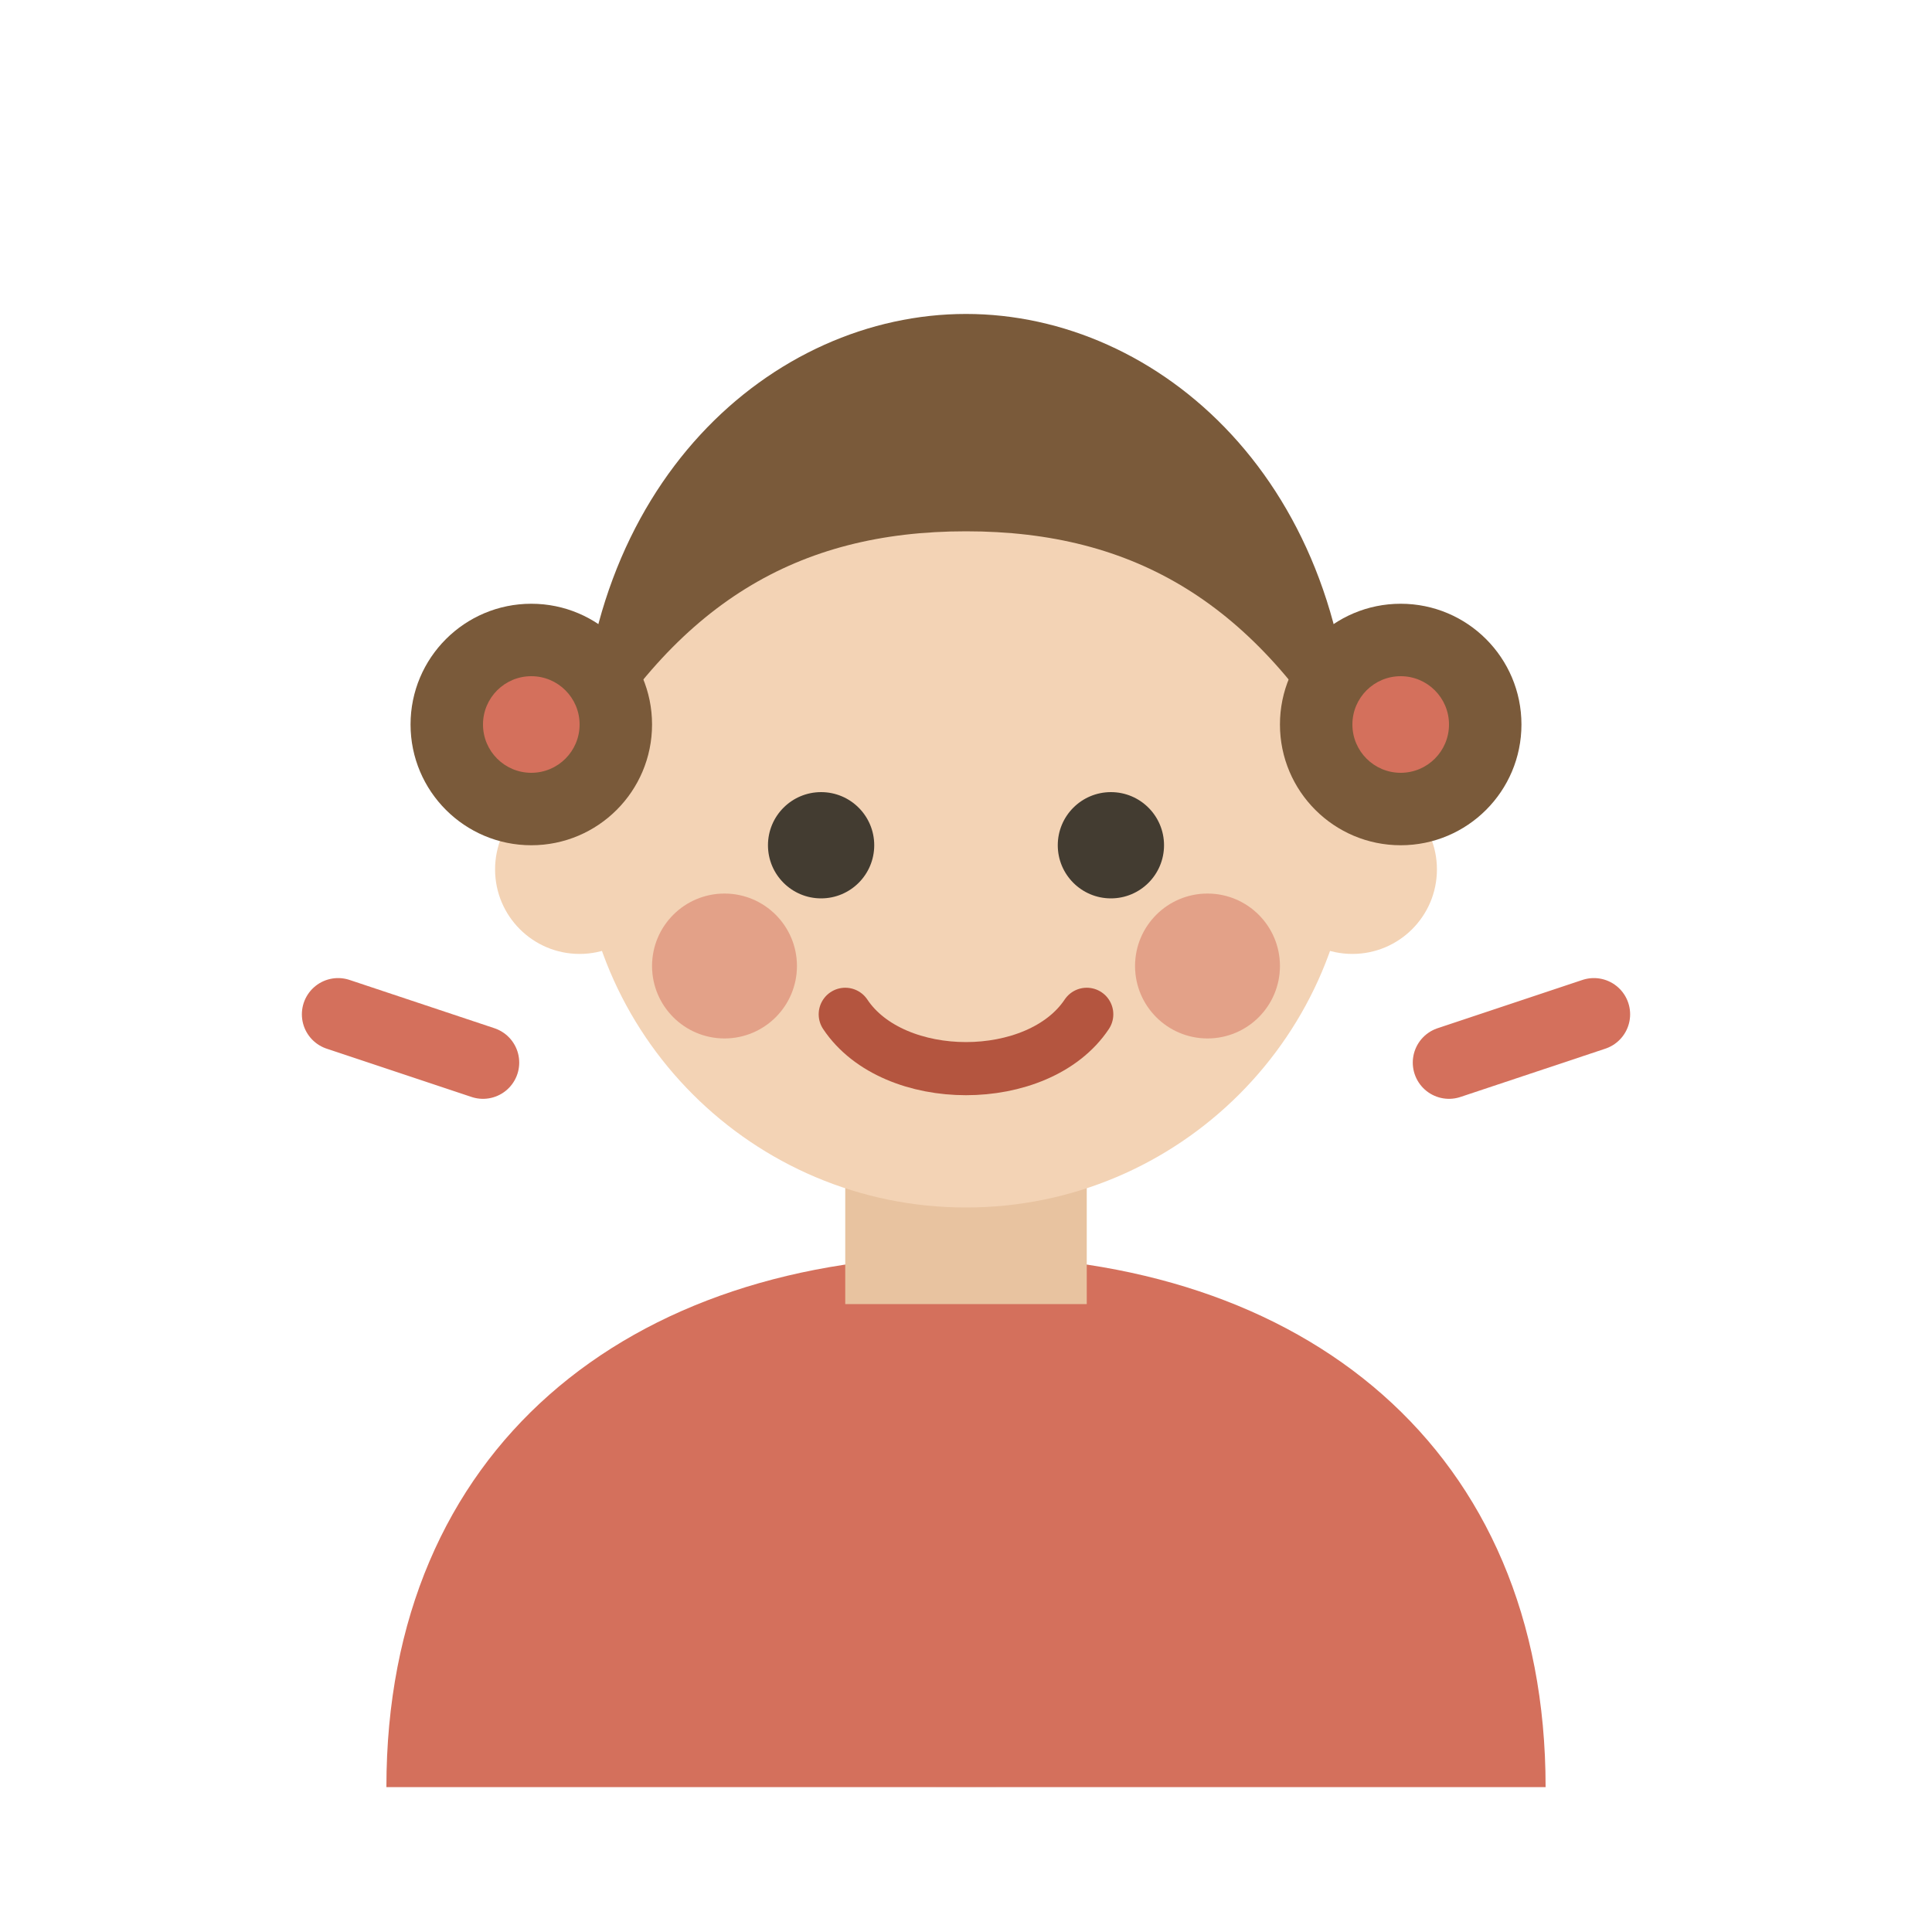
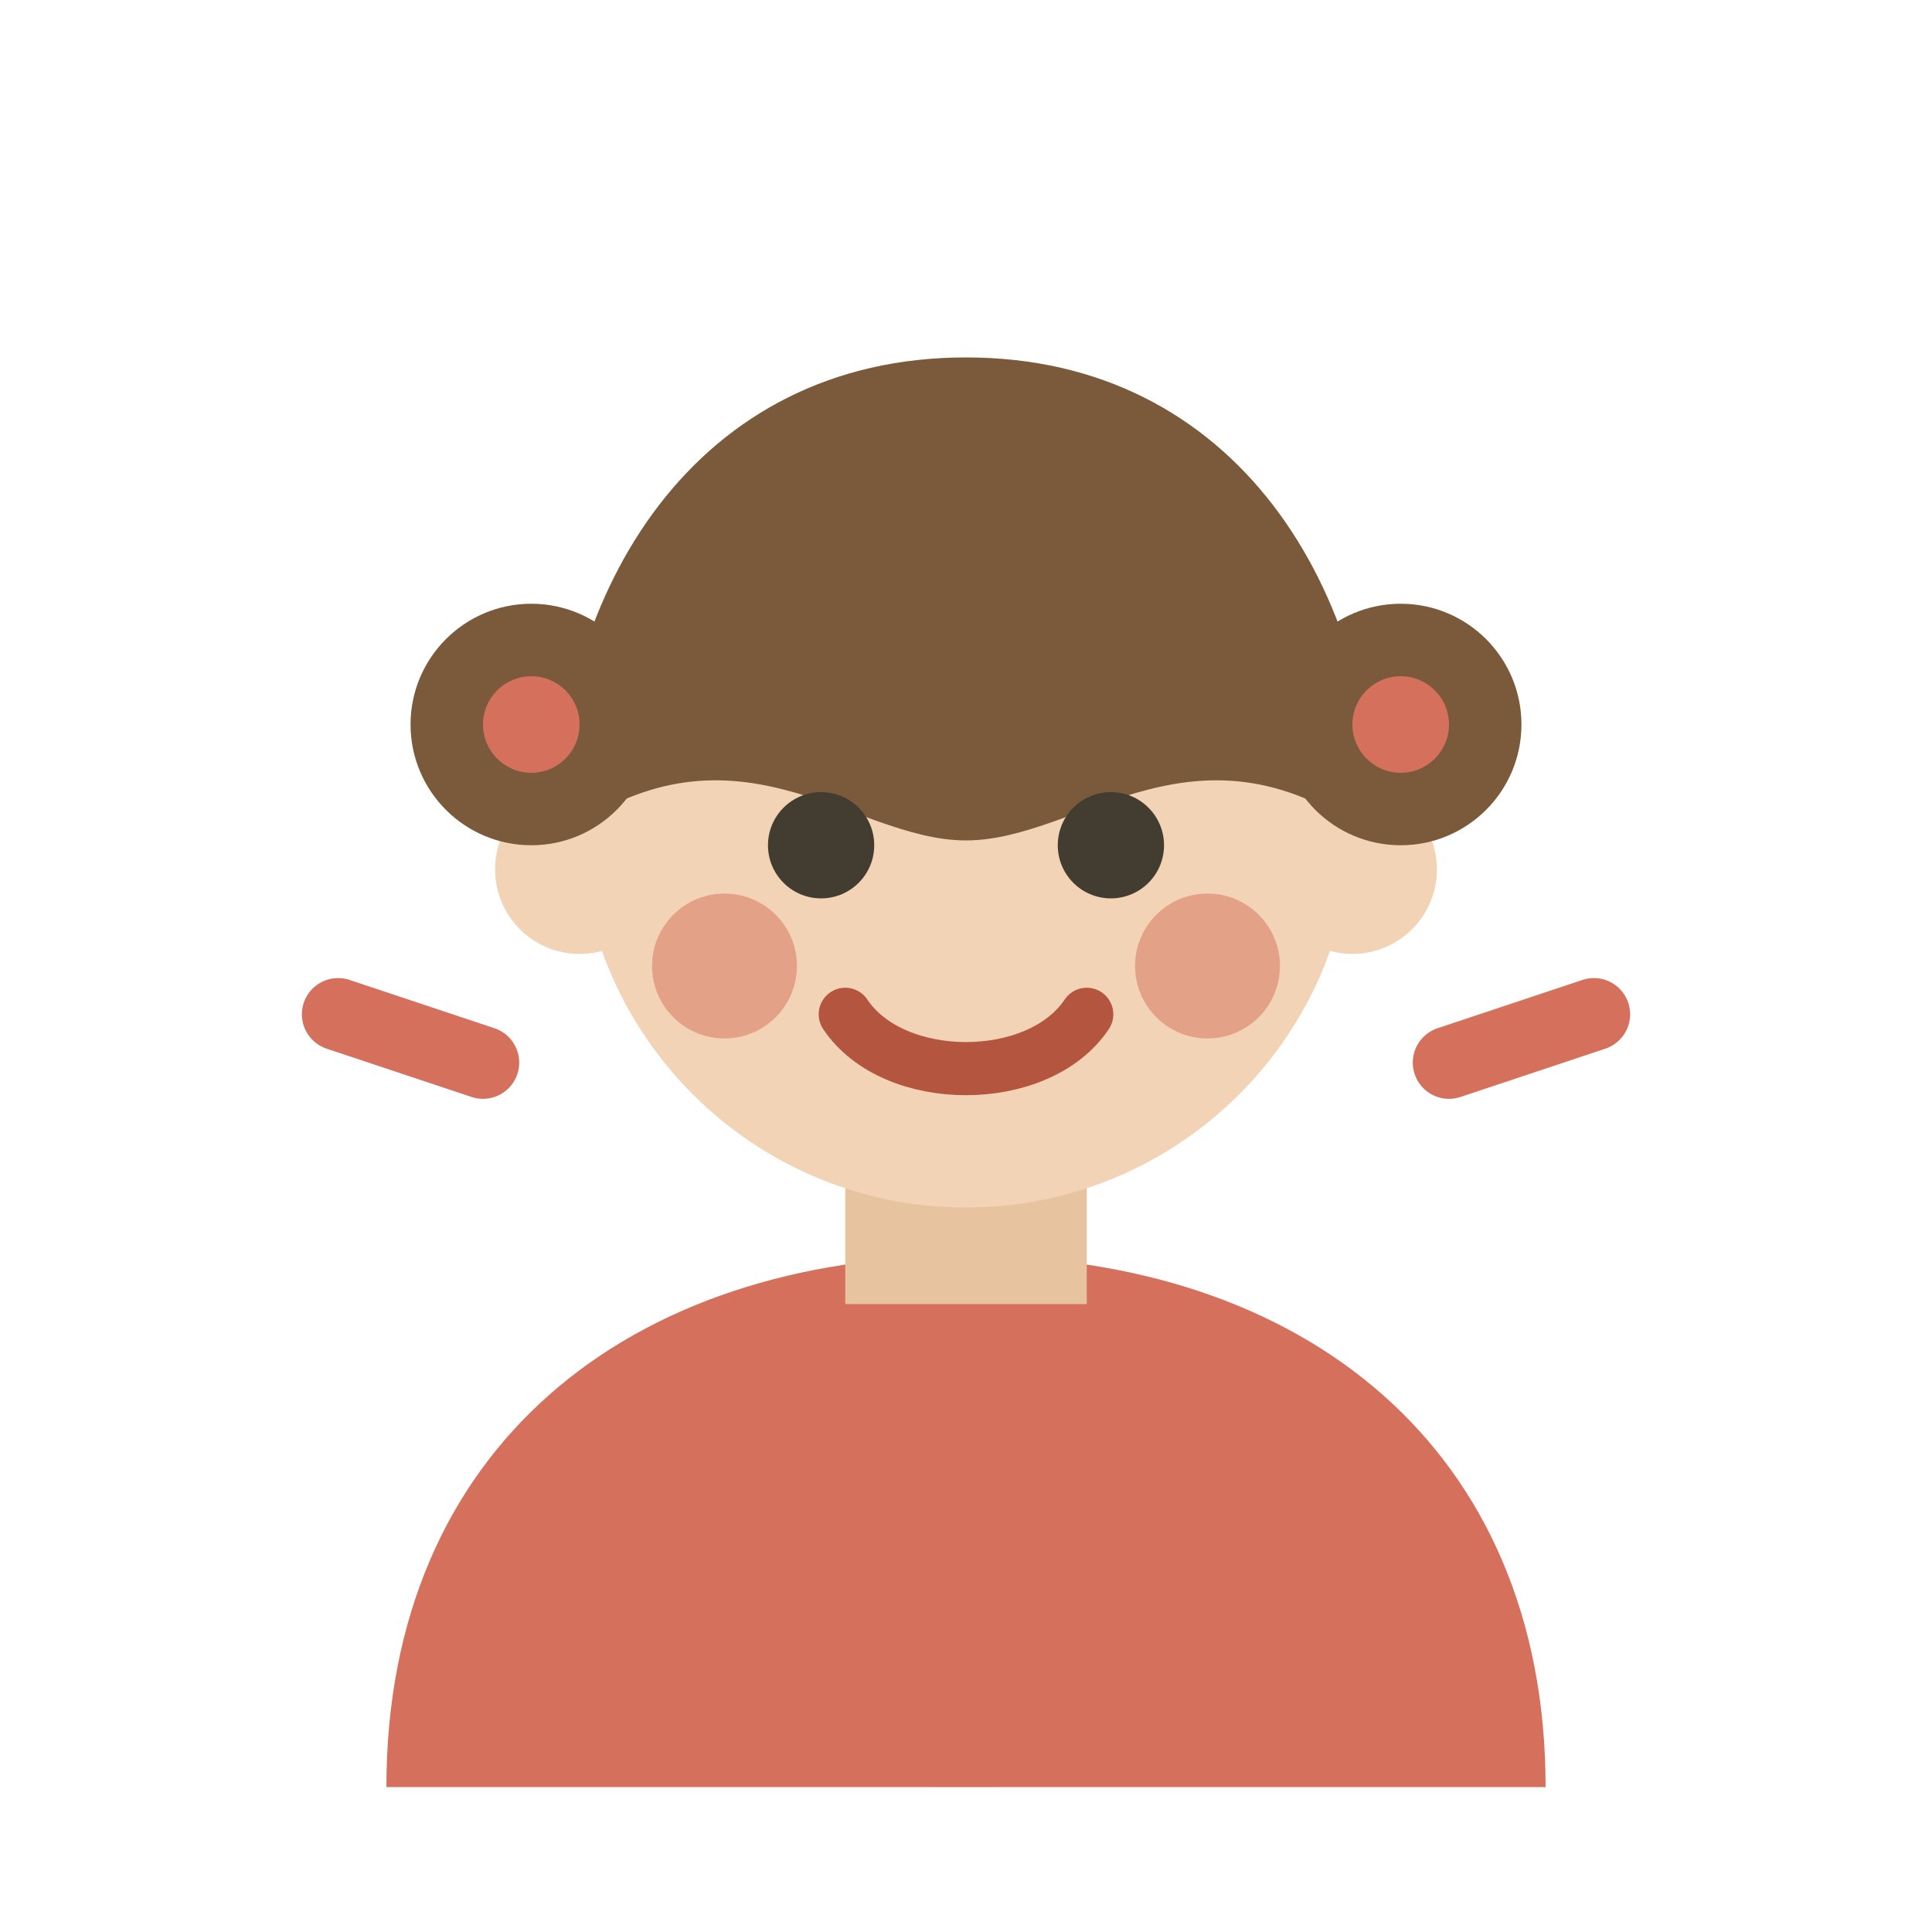
<svg xmlns="http://www.w3.org/2000/svg" viewBox="0 0 80 80" width="80" height="80" role="img" aria-label="볼">
  <ellipse cx="40" cy="70" rx="20" ry="4" fill="#000" opacity=".07" />
  <path d="M16.0 74.0c0-14 10-22 24-22s24 8 24 22z" fill="#D4705C" />
  <rect x="35.0" y="44.0" width="10.0" height="10.0" fill="#E8C3A0" />
  <circle cx="40" cy="34" r="16.0" fill="#F3D3B5" />
  <circle cx="24.0" cy="36.0" r="3.5" fill="#F3D3B5" />
  <circle cx="56.0" cy="36.0" r="3.5" fill="#F3D3B5" />
-   <path d="M24.0 32.0c0-12 8-19 16-19s16 7 16 19c-4-7-9-10-16-10s-12 3-16 10z" fill="#7A5A3A" />
+   <path d="M23.0 34.8C23.0 24.4 28.8 14.8 40.0 14.8C51.2 14.8 57.0 24.4 57.0 34.8C49.6 29.2 44.8 34.8 40.0 34.8C35.2 34.8 30.4 29.2 23.0 34.8z" fill="#7A5A3A" />
  <circle cx="22.0" cy="30.0" r="5.0" fill="#7A5A3A" />
  <circle cx="58.0" cy="30.0" r="5.0" fill="#7A5A3A" />
  <circle cx="22.0" cy="30.0" r="2.0" fill="#D4705C" />
  <circle cx="58.0" cy="30.0" r="2.0" fill="#D4705C" />
  <circle cx="34.0" cy="35.0" r="2.2" fill="#433C31" />
  <circle cx="46.0" cy="35.0" r="2.2" fill="#433C31" />
  <path d="M35.0 42.0c2 3 8 3 10 0" stroke="#B4553F" stroke-width="2.2" stroke-linecap="round" fill="none" />
  <circle cx="30.0" cy="40.0" r="3.0" fill="#D4705C" opacity=".5" />
  <circle cx="50.0" cy="40.0" r="3.0" fill="#D4705C" opacity=".5" />
  <path d="M14 42l6 2M66 42l-6 2" stroke="#D4705C" stroke-width="3" stroke-linecap="round" />
</svg>
